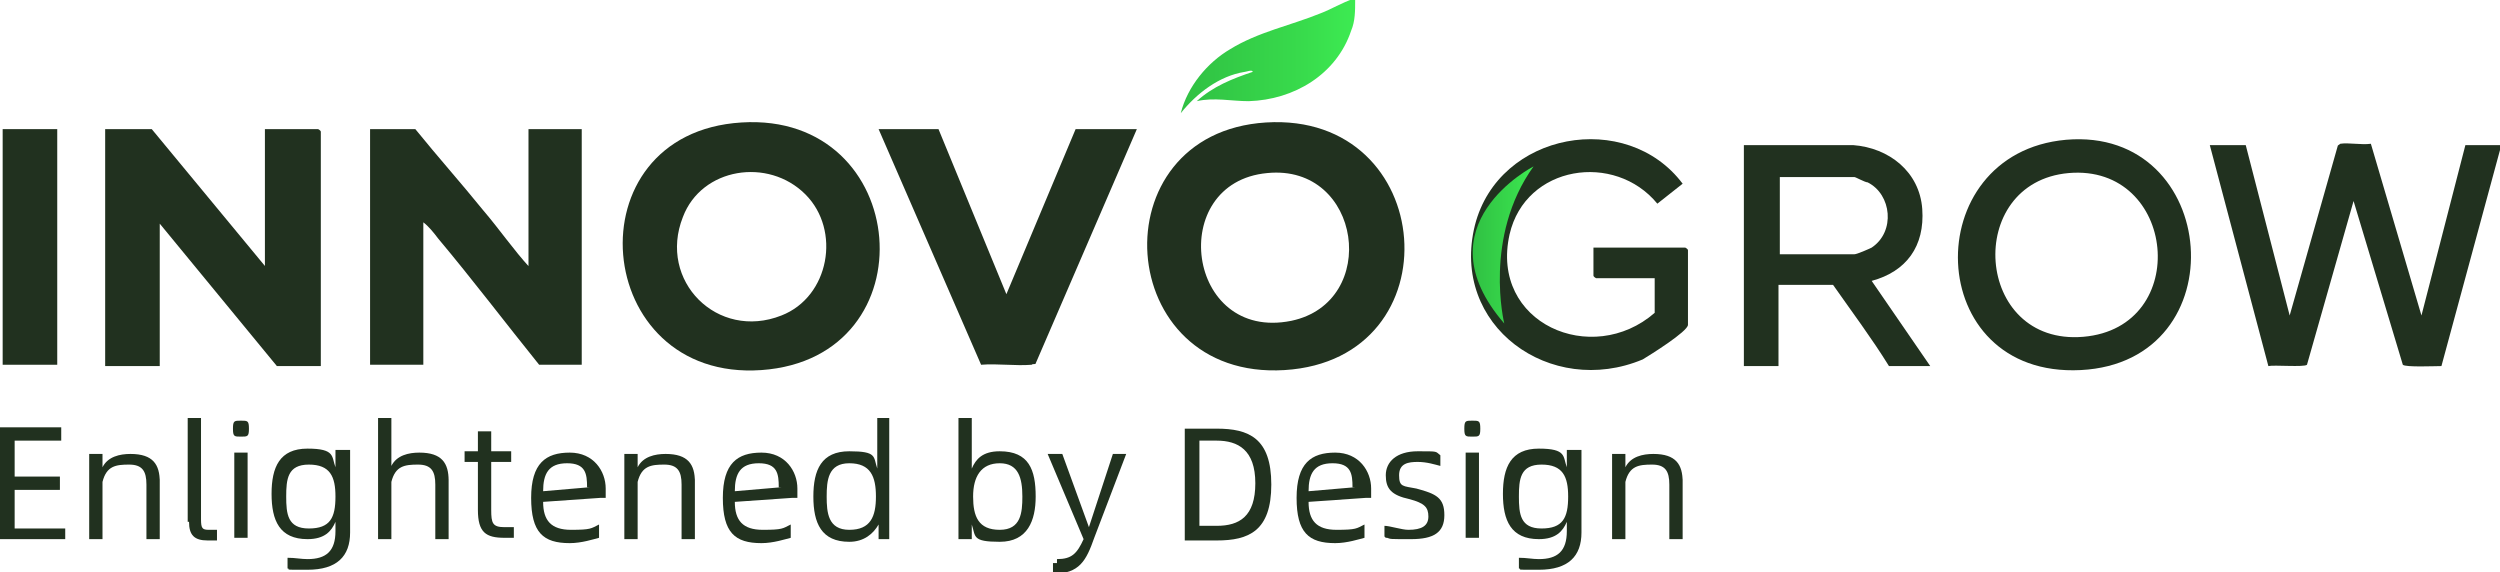
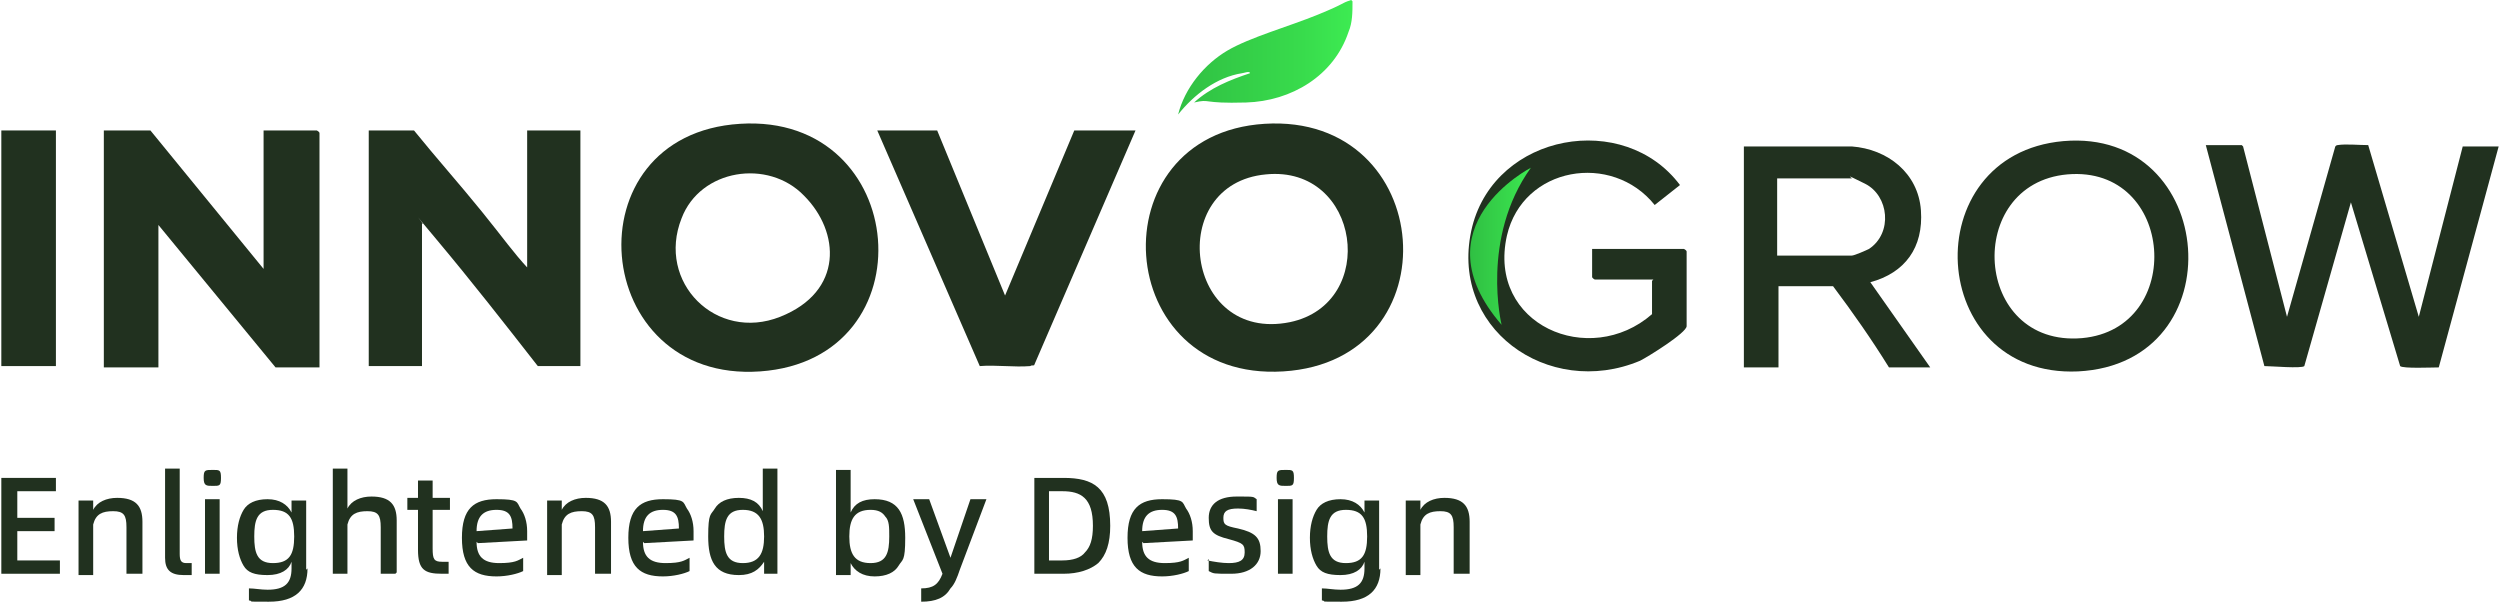
- <svg xmlns="http://www.w3.org/2000/svg" id="_图层_2" version="1.1" viewBox="0 0 187.8 42.9">
+ <svg xmlns="http://www.w3.org/2000/svg" xmlns:xlink="http://www.w3.org/1999/xlink" id="_图层_2" version="1.1" viewBox="0 0 187.8 45.2">
  <defs>
    <style>
      .st0 {
-         fill: url(#_未命名的渐变);
+         fill: url(#_未命名的渐变_731);
      }

      .st1 {
-         fill: #21311f;
+         fill: url(#_未命名的渐变_73);
      }

      .st2 {
-         fill: url(#_未命名的渐变_2);
+         fill: #21311f;
      }
    </style>
-     <linearGradient id="_未命名的渐变" data-name="未命名的渐变" x1="88.7" y1="802.2" x2="101.8" y2="802.2" gradientTransform="translate(0 -798)" gradientUnits="userSpaceOnUse">
+     <linearGradient id="_未命名的渐变_73" data-name="未命名的渐变 73" x1="88.6" y1="4.4" x2="101.6" y2="4.4" gradientUnits="userSpaceOnUse">
      <stop offset="0" stop-color="#30c043" />
      <stop offset=".7" stop-color="#38db4c" />
      <stop offset="1" stop-color="#3deb52" />
    </linearGradient>
-     <linearGradient id="_未命名的渐变_2" data-name="未命名的渐变 2" x1="110.6" y1="816.4" x2="115.2" y2="816.4" gradientTransform="translate(0 -798)" gradientUnits="userSpaceOnUse">
-       <stop offset="0" stop-color="#30c043" />
-       <stop offset=".7" stop-color="#38db4c" />
-       <stop offset="1" stop-color="#3deb52" />
-     </linearGradient>
+     <linearGradient id="_未命名的渐变_731" data-name="未命名的渐变 73" x1="110.5" y1="18.5" x2="115" y2="18.5" xlink:href="#_未命名的渐变_73" />
  </defs>
-   <g id="_图层_1-2">
-     <g>
-       <g>
-         <path class="st1" d="M4.9,39.5v1H0v-8.4h4.6v1H1.1v2.7h3.4v1H1.1v2.9h3.9-.1Z" />
-         <path class="st1" d="M12,36v4.5h-1v-4.1c0-1-.3-1.5-1.3-1.5s-1.7.1-2,1.3v4.3h-1v-6.4h1v1c.4-.8,1.3-1,2.1-1,1.7,0,2.2.8,2.2,2.1h-.1Z" />
-         <path class="st1" d="M14.1,39.2v-7.8h1v7.6c0,.7.1.8.6.8h.6v.8h-.7c-1,0-1.4-.4-1.4-1.4Z" />
-         <path class="st1" d="M17.5,32.2c0-.6.1-.6.6-.6s.6,0,.6.6-.1.6-.6.6-.6,0-.6-.6ZM17.6,34h1v6.4h-1v-6.4Z" />
-         <path class="st1" d="M26.3,34v6c0,1.8-1,2.8-3.2,2.8s-1.1,0-1.5-.1v-.8c.6,0,1,.1,1.5.1,1.4,0,2.1-.6,2.1-2.1v-.7c-.3.7-.8,1.3-2.1,1.3-2.1,0-2.7-1.4-2.7-3.4s.6-3.4,2.7-3.4,1.8.6,2.1,1.4v-1.3h1.1ZM25.2,37.3c0-1.5-.4-2.4-2-2.4s-1.7,1.1-1.7,2.4.1,2.4,1.7,2.4,2-.8,2-2.4Z" />
-         <path class="st1" d="M33.7,36v4.5h-1v-4.1c0-1-.3-1.5-1.3-1.5s-1.7.1-2,1.3v4.3h-1v-9.1h1v3.6c.4-.8,1.3-1,2.1-1,1.7,0,2.2.8,2.2,2.1h-.1Z" />
-         <path class="st1" d="M38.6,39.6v.8h-.7c-1.4,0-2-.4-2-2.1v-3.6h-1v-.8h1v-1.5h1v1.5h1.5v.8h-1.5v3.6c0,1,.1,1.3,1,1.3s.4,0,.7,0Z" />
-         <path class="st1" d="M45.1,37.4l-4.3.3c0,1.4.6,2.1,2.1,2.1s1.5-.1,2.1-.4v1c-.4.1-1.3.4-2.2.4-2,0-2.9-.8-2.9-3.4s1.1-3.4,2.9-3.4,2.7,1.4,2.7,2.7,0,.4,0,.7h-.3ZM44.1,36.6c0-1-.1-1.8-1.5-1.8s-1.8.8-1.8,2.1l3.5-.3h-.1Z" />
-         <path class="st1" d="M52.2,36v4.5h-1v-4.1c0-1-.3-1.5-1.3-1.5s-1.7.1-2,1.3v4.3h-1v-6.4h1v1c.4-.8,1.3-1,2.1-1,1.7,0,2.2.8,2.2,2.1h-.1Z" />
-         <path class="st1" d="M59.5,37.4l-4.3.3c0,1.4.6,2.1,2.1,2.1s1.5-.1,2.1-.4v1c-.4.1-1.3.4-2.2.4-2,0-2.9-.8-2.9-3.4s1.1-3.4,2.9-3.4,2.7,1.4,2.7,2.7,0,.4,0,.7h-.3ZM58.5,36.6c0-1-.1-1.8-1.5-1.8s-1.8.8-1.8,2.1l3.5-.3h-.1Z" />
-         <path class="st1" d="M66.8,31.4v9.1h-.8v-1.1c-.4.7-1.1,1.3-2.2,1.3-2.1,0-2.7-1.4-2.7-3.4s.6-3.4,2.7-3.4,1.8.4,2.1,1.3v-3.8s1,0,1,0ZM65.8,37.3c0-1.5-.4-2.5-2-2.5s-1.7,1.3-1.7,2.5.1,2.5,1.7,2.5,2-1,2-2.5Z" />
-         <path class="st1" d="M77.8,37.3c0,1.8-.6,3.4-2.7,3.4s-1.8-.4-2.1-1.3v1.1h-1v-9.1h1v3.8c.3-.7.8-1.3,2.1-1.3,2.2,0,2.7,1.4,2.7,3.4h0ZM76.8,37.3c0-1.4-.3-2.5-1.7-2.5s-2,1-2,2.5.4,2.5,2,2.5,1.7-1.3,1.7-2.5Z" />
-         <path class="st1" d="M79.4,42c1.1,0,1.5-.4,2-1.5l-2.7-6.4h1.1l2,5.5h0l1.8-5.5h1l-2.4,6.3c-.6,1.7-1.1,2.7-3.1,2.7v-.8h.3Z" />
-         <path class="st1" d="M91.4,32.2c2.4,0,4.1.7,4.1,4.2s-1.7,4.2-4.1,4.2h-2.4v-8.4h2.4ZM91.4,39.5c1.7,0,2.9-.7,2.9-3.2s-1.3-3.2-2.9-3.2h-1.3v6.4h1.3Z" />
-         <path class="st1" d="M102.6,37.4l-4.3.3c0,1.4.6,2.1,2.1,2.1s1.5-.1,2.1-.4v1c-.4.1-1.3.4-2.2.4-2,0-2.9-.8-2.9-3.4s1.1-3.4,2.9-3.4,2.7,1.4,2.7,2.7,0,.4,0,.7h-.3ZM101.6,36.6c0-1-.1-1.8-1.5-1.8s-1.8.8-1.8,2.1l3.5-.3h-.1Z" />
-         <path class="st1" d="M104,40.3v-.8c.4,0,1.3.3,1.8.3,1,0,1.5-.3,1.5-1s-.3-1-1.4-1.3c-1.4-.3-1.8-.8-1.8-1.8s.8-1.8,2.4-1.8,1.3,0,1.7.3v.8c-.4-.1-1-.3-1.7-.3s-1.4.1-1.4,1,.3.8,1.3,1c1.5.4,2.1.7,2.1,2s-.8,1.8-2.5,1.8-1.5,0-1.8-.1h-.1Z" />
-         <path class="st1" d="M110,32.2c0-.6.1-.6.6-.6s.6,0,.6.6-.1.6-.6.6-.6,0-.6-.6ZM110.1,34h1v6.4h-1v-6.4Z" />
-         <path class="st1" d="M118.8,34v6c0,1.8-1,2.8-3.2,2.8s-1.1,0-1.5-.1v-.8c.6,0,1,.1,1.5.1,1.4,0,2.1-.6,2.1-2.1v-.7c-.3.7-.8,1.3-2.1,1.3-2.1,0-2.7-1.4-2.7-3.4s.6-3.4,2.7-3.4,1.8.6,2.1,1.4v-1.3h1.1ZM117.8,37.3c0-1.5-.4-2.4-2-2.4s-1.7,1.1-1.7,2.4.1,2.4,1.7,2.4,2-.8,2-2.4Z" />
-         <path class="st1" d="M126.4,36v4.5h-1v-4.1c0-1-.3-1.5-1.3-1.5s-1.7.1-2,1.3v4.3h-1v-6.4h1v1c.4-.8,1.3-1,2.1-1,1.7,0,2.2.8,2.2,2.1h-.1Z" />
-       </g>
-       <g>
-         <path class="st1" d="M124.3,20.9h-4.4s-.2-.1-.2-.2v-2.1h6.9s.2.1.2.2v5.6c0,.5-2.9,2.3-3.4,2.6-6.9,2.9-14.5-2.5-12.6-10.1,1.8-7,11.4-8.7,15.6-3.1l-1.9,1.5c-3.2-3.9-9.9-2.9-11.1,2.3-1.5,6.7,6.2,10,10.9,5.9v-2.5h0Z" />
-         <path class="st1" d="M19.9,20.1v-10.4h4s.2.1.2.2v17.6h-3.3l-8.8-10.7v10.7h-4.1V9.7h3.5l8.6,10.4h-.1Z" />
-         <path class="st1" d="M39.7,20.1v-10.4h4v17.7h-3.2c-2.5-3.1-5-6.4-7.6-9.5-.3-.4-.7-.9-1.1-1.2v10.7h-4V9.7h3.4c1.7,2.1,3.4,4,5.1,6.1,1.2,1.4,2.3,3,3.5,4.3h0Z" />
-         <path class="st1" d="M55.7,9.2c12.8-.8,14.3,17.7,1.5,18.6s-14.4-17.8-1.5-18.6ZM60.5,14.6c-2.8-2.8-7.8-2-9.2,1.7-1.9,4.8,2.6,9.3,7.4,7.4,3.6-1.4,4.5-6.4,1.8-9.1Z" />
-         <path class="st1" d="M95.1,9.2c12.9-.8,14.3,17.8,1.4,18.6s-14.1-17.8-1.4-18.6ZM95.2,13c-7.6.7-6.1,12.7,1.8,11.1,6.7-1.4,5.3-11.8-1.8-11.1Z" />
-         <path class="st1" d="M168.7,10.9l3.3,12.8,3.6-12.7c0-.1.1-.1.2-.2.6-.1,1.6.1,2.3,0l3.8,12.9,3.3-12.8h2.7l-4.5,16.6c-.5,0-2.7.1-2.9-.1l-3.7-12.3-3.5,12.3c-.2.2-2.5,0-2.9.1l-4.4-16.6h2.7,0Z" />
-         <path class="st1" d="M70.5,9.7l5.1,12.4,5.2-12.4h4.6l-7.6,17.6c0,.1-.2,0-.3.1-1.2.1-2.6-.1-3.8,0l-7.7-17.7h4.6,0Z" />
-         <path class="st1" d="M155.2,10.5c11.6-1,13,16.7,1.1,17.3s-12.3-16.3-1.1-17.3ZM155.4,13c-7.9.7-7.1,13,1.1,12.3s7-13-1.1-12.3Z" />
-         <path class="st1" d="M139.2,10.9c2.7.2,5,2,5.2,4.8s-1.2,4.7-3.8,5.4l4.4,6.4h-3.1c-1.3-2.1-2.8-4.1-4.2-6.1h-4.1v6.1h-2.6V10.9h8.2ZM133.7,19.1h5.6c.2,0,1.1-.4,1.3-.5,1.8-1.2,1.5-4-.3-4.9-.2,0-.9-.4-1-.4h-5.6v5.8h0Z" />
-         <rect class="st1" x=".2" y="9.7" width="4.1" height="17.7" />
-         <path class="st0" d="M101.8,0c0,.8,0,1.6-.3,2.3-1.1,3.3-4.3,5.2-7.7,5.3-1.3,0-2.6-.3-3.9,0,1.2-1.1,2.7-1.7,4.2-2.2,0-.2-.5,0-.6,0-1.9.3-3.6,1.6-4.8,3.1.5-2,2-3.8,3.7-4.8,2.1-1.3,4.6-1.8,6.8-2.7.8-.3,1.6-.8,2.5-1.1h.1Z" />
-         <path class="st2" d="M115.2,12.5s-8.6,4.4-2.2,11.8c0,0-1.6-6.5,2.2-11.8Z" />
-       </g>
-     </g>
+   <g>
+     <path class="st2" d="M1.3,42.1h3.2v1H.1v-7.2h4.1v1H1.3v2h2.8v1H1.3v2.2Z" />
+     <path class="st2" d="M10.6,43.1h-1.1v-3.5c0-.9-.2-1.2-1-1.2s-1.3.2-1.5,1v3.8h-1.1v-5.6h1.1v.7c.3-.6,1-.9,1.8-.9,1.4,0,1.9.6,1.9,1.8v3.9Z" />
+     <path class="st2" d="M12.4,35.2h1.1v6.4c0,.5.1.7.5.7s.3,0,.4,0v.9c-.2,0-.4,0-.6,0-1,0-1.4-.4-1.4-1.3v-6.7Z" />
+     <path class="st2" d="M16,35.3c.5,0,.6,0,.6.6s-.1.6-.6.6-.7,0-.7-.6.1-.6.7-.6ZM15.4,43.1v-5.6h1.1v5.6h-1.1Z" />
+     <path class="st2" d="M23.1,42.7c0,1.6-.9,2.5-2.9,2.5s-1,0-1.5-.1v-.9c.4,0,.9.1,1.4.1,1.3,0,1.8-.5,1.8-1.6v-.5c-.2.6-.8,1-1.8,1s-1.5-.2-1.8-.7c-.3-.5-.5-1.2-.5-2.1s.2-1.6.5-2.1c.3-.5.9-.8,1.8-.8s1.5.4,1.8,1v-.9h1.1v5.2ZM20.5,38.3c-1.2,0-1.4.8-1.4,2s.2,2,1.4,2,1.6-.6,1.6-2-.4-2-1.6-2Z" />
+     <path class="st2" d="M29.7,43.1h-1.1v-3.5c0-.9-.2-1.2-1-1.2s-1.3.2-1.5,1v3.7h-1.1v-7.9h1.1v3c.3-.6,1-.9,1.8-.9,1.4,0,1.9.6,1.9,1.8v3.9Z" />
+     <path class="st2" d="M33.9,43.1c-.2,0-.5,0-.7,0-1.3,0-1.8-.3-1.8-1.8v-3h-.8v-.9h.8v-1.3h1.1v1.3h1.3v.9h-1.3v2.9c0,.8.1,1,.7,1s.4,0,.5,0v.9Z" />
+     <path class="st2" d="M35.8,40.7c0,1.1.5,1.6,1.7,1.6s1.4-.2,1.8-.4v1c-.4.2-1.2.4-2,.4-1.7,0-2.6-.7-2.6-2.9s.9-2.9,2.6-2.9,1.5.2,1.8.7c.3.4.5,1,.5,1.7s0,.5,0,.7l-3.7.2ZM38.5,39.7c0-.9-.2-1.4-1.2-1.4s-1.5.5-1.5,1.6l2.7-.2Z" />
+     <path class="st2" d="M45.8,43.1h-1.1v-3.5c0-.9-.2-1.2-1-1.2s-1.3.2-1.5,1v3.8h-1.1v-5.6h1.1v.7c.3-.6,1-.9,1.8-.9,1.4,0,1.9.6,1.9,1.8v3.9Z" />
+     <path class="st2" d="M48.3,40.7c0,1.1.5,1.6,1.7,1.6s1.4-.2,1.8-.4v1c-.4.2-1.2.4-2,.4-1.7,0-2.6-.7-2.6-2.9s.9-2.9,2.6-2.9,1.5.2,1.8.7c.3.4.5,1,.5,1.7s0,.5,0,.7l-3.7.2ZM51,39.7c0-.9-.2-1.4-1.2-1.4s-1.5.5-1.5,1.6l2.7-.2Z" />
+     <path class="st2" d="M58.4,35.2v7.9h-1v-.9c-.4.6-.9,1-1.9,1-1.8,0-2.3-1.1-2.3-2.9s.2-1.6.5-2.1c.3-.5.9-.8,1.8-.8s1.5.3,1.8,1v-3.2h1.1ZM55.8,38.3c-1.2,0-1.4.8-1.4,2s.2,2,1.4,2,1.6-.7,1.6-2-.4-2-1.6-2Z" />
+     <path class="st2" d="M67.5,42.5c-.3.5-.9.8-1.8.8s-1.5-.4-1.8-1v.9h-1.1v-7.9h1.1v3.2c.3-.7.9-1,1.8-1,1.8,0,2.3,1.1,2.3,2.9s-.2,1.6-.5,2.1ZM66.5,38.8c-.2-.3-.5-.5-1.1-.5-1.2,0-1.6.7-1.6,2s.4,2,1.6,2c1.2,0,1.4-.8,1.4-2,0-.7,0-1.2-.3-1.5Z" />
+     <path class="st2" d="M69.2,44.2c.9,0,1.3-.3,1.6-1.1l-2.2-5.6h1.2l1.6,4.4h0l1.5-4.4h1.2l-2,5.3c-.2.6-.4,1.1-.7,1.4-.4.7-1.1,1-2.2,1v-1Z" />
+     <path class="st2" d="M79.9,35.9c2.2,0,3.5.7,3.5,3.6,0,1.3-.3,2.2-.9,2.8-.6.5-1.5.8-2.6.8h-2.2v-7.2h2.2ZM79.8,42.1c.8,0,1.4-.2,1.7-.6.4-.4.6-1,.6-2,0-2.1-.9-2.6-2.3-2.6h-1v5.2h1Z" />
+     <path class="st2" d="M85.8,40.7c0,1.1.5,1.6,1.7,1.6s1.4-.2,1.8-.4v1c-.4.2-1.2.4-2,.4-1.7,0-2.6-.7-2.6-2.9s.9-2.9,2.6-2.9,1.5.2,1.8.7c.3.4.5,1,.5,1.7s0,.5,0,.7l-3.7.2ZM88.5,39.7c0-.9-.2-1.4-1.2-1.4s-1.5.5-1.5,1.6l2.7-.2Z" />
+     <path class="st2" d="M90.7,42.1c.5.1,1.1.2,1.6.2.8,0,1.2-.2,1.2-.8,0-.6-.1-.7-1.2-1-1.2-.3-1.5-.6-1.5-1.6s.7-1.6,2.1-1.6,1.2,0,1.5.2v.9c-.4-.1-.9-.2-1.4-.2-.8,0-1.1.2-1.1.7,0,.5.1.6,1.1.8,1.3.3,1.7.7,1.7,1.7s-.8,1.7-2.2,1.7-1.3,0-1.7-.2v-.9Z" />
+     <path class="st2" d="M96.6,35.3c.5,0,.6,0,.6.6s-.1.6-.6.6-.7,0-.7-.6.1-.6.7-.6ZM96,43.1v-5.6h1.1v5.6h-1.1Z" />
+     <path class="st2" d="M103.7,42.7c0,1.6-.9,2.5-2.9,2.5s-1,0-1.5-.1v-.9c.4,0,.9.1,1.4.1,1.3,0,1.8-.5,1.8-1.6v-.5c-.2.6-.8,1-1.8,1s-1.5-.2-1.8-.7c-.3-.5-.5-1.2-.5-2.1s.2-1.6.5-2.1c.3-.5.9-.8,1.8-.8s1.5.4,1.8,1v-.9h1.1v5.2ZM101.1,38.3c-1.2,0-1.4.8-1.4,2s.2,2,1.4,2,1.6-.6,1.6-2-.4-2-1.6-2Z" />
+     <path class="st2" d="M110.3,43.1h-1.1v-3.5c0-.9-.2-1.2-1-1.2s-1.3.2-1.5,1v3.8h-1.1v-5.6h1.1v.7c.3-.6,1-.9,1.8-.9,1.4,0,1.9.6,1.9,1.8v3.9Z" />
+   </g>
+   <g>
+     <path class="st2" d="M124.2,21h-4.4s-.2-.1-.2-.2v-2.1h6.9s.2.1.2.2v5.6c0,.5-2.9,2.3-3.5,2.6-6.9,2.9-14.5-2.5-12.6-10.1,1.8-7,11.4-8.7,15.6-3.1l-1.9,1.5c-3.2-4-9.9-2.9-11.1,2.3-1.5,6.7,6.2,10,10.9,5.9v-2.5Z" />
+     <path class="st2" d="M19.8,20.2v-10.4h4s.2.1.2.2v17.6h-3.3l-8.8-10.7v10.7h-4.1V9.8h3.5l8.5,10.4Z" />
+     <path class="st2" d="M39.6,20.2v-10.4h4v17.7c0,0-3.2,0-3.2,0-2.5-3.2-5-6.4-7.6-9.5s-.7-.9-1.1-1.2v10.7h-4V9.8h3.4c1.7,2.1,3.4,4,5.1,6.1s2.3,3,3.5,4.3Z" />
+     <path class="st2" d="M55.6,9.3c12.8-.8,14.3,17.7,1.5,18.6s-14.4-17.8-1.5-18.6ZM60.4,14.7c-2.7-2.8-7.8-2-9.2,1.7-1.9,4.8,2.6,9.3,7.4,7.4s4.5-6.4,1.8-9.1Z" />
+     <path class="st2" d="M95,9.3c12.9-.8,14.3,17.8,1.4,18.6s-14.1-17.8-1.4-18.6ZM95.1,13.1c-7.6.7-6.1,12.7,1.8,11.1,6.7-1.4,5.3-11.8-1.8-11.1Z" />
+     <path class="st2" d="M168.5,11l3.3,12.8,3.6-12.7c0-.1.1-.2.2-.2.6-.1,1.6,0,2.3,0l3.8,12.9,3.3-12.8h2.7l-4.5,16.6c-.5,0-2.7.1-2.9-.1l-3.7-12.3-3.5,12.3c-.2.2-2.5,0-3,0l-4.4-16.6h2.7Z" />
+     <path class="st2" d="M70.4,9.8l5.1,12.4,5.2-12.4h4.6l-7.6,17.6c0,.1-.2,0-.3.1-1.2.1-2.6-.1-3.8,0l-7.7-17.7h4.6Z" />
+     <path class="st2" d="M155,10.6c11.6-1,13,16.7,1.1,17.3-11.4.5-12.3-16.3-1.1-17.3ZM155.3,13.1c-7.8.7-7.1,13,1.1,12.3,7.8-.7,7-13-1.1-12.3Z" />
+     <path class="st2" d="M139.1,11c2.7.2,5,2,5.2,4.8s-1.2,4.7-3.8,5.4l4.5,6.4h-3.1c-1.3-2.1-2.7-4.1-4.2-6.1h-4.1v6.1h-2.6V11h8.1ZM133.5,19.2h5.6c.2,0,1.1-.4,1.3-.5,1.8-1.2,1.5-4-.3-4.9s-.9-.4-1-.4h-5.6v5.8Z" />
+     <rect class="st2" x=".1" y="9.8" width="4.1" height="17.7" />
+     <path class="st1" d="M101.6.1c0,.8,0,1.6-.3,2.3-1.1,3.3-4.3,5.2-7.7,5.3s-2.6-.3-3.9,0c1.2-1.1,2.7-1.7,4.2-2.2,0-.2-.5,0-.6,0-1.9.3-3.6,1.6-4.8,3.1.5-2,2-3.8,3.7-4.8s4.6-1.8,6.8-2.7,1.6-.8,2.5-1.1Z" />
+     <path class="st0" d="M115,12.6s-8.6,4.4-2.2,11.8c0,0-1.6-6.5,2.2-11.8Z" />
  </g>
</svg>
